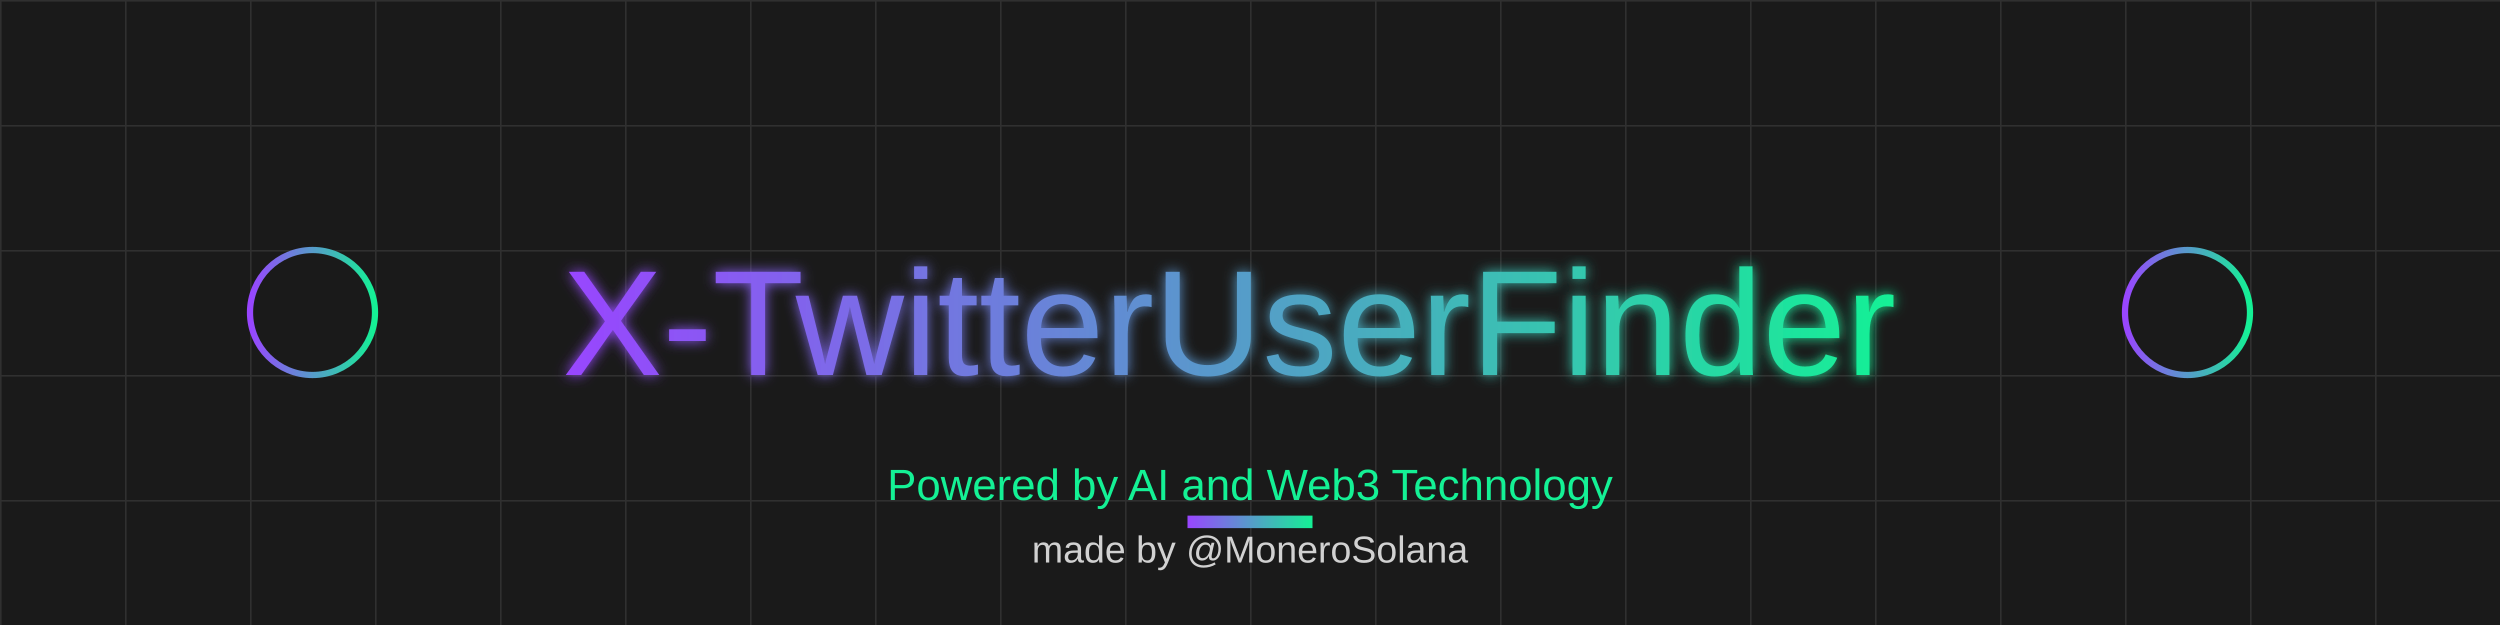
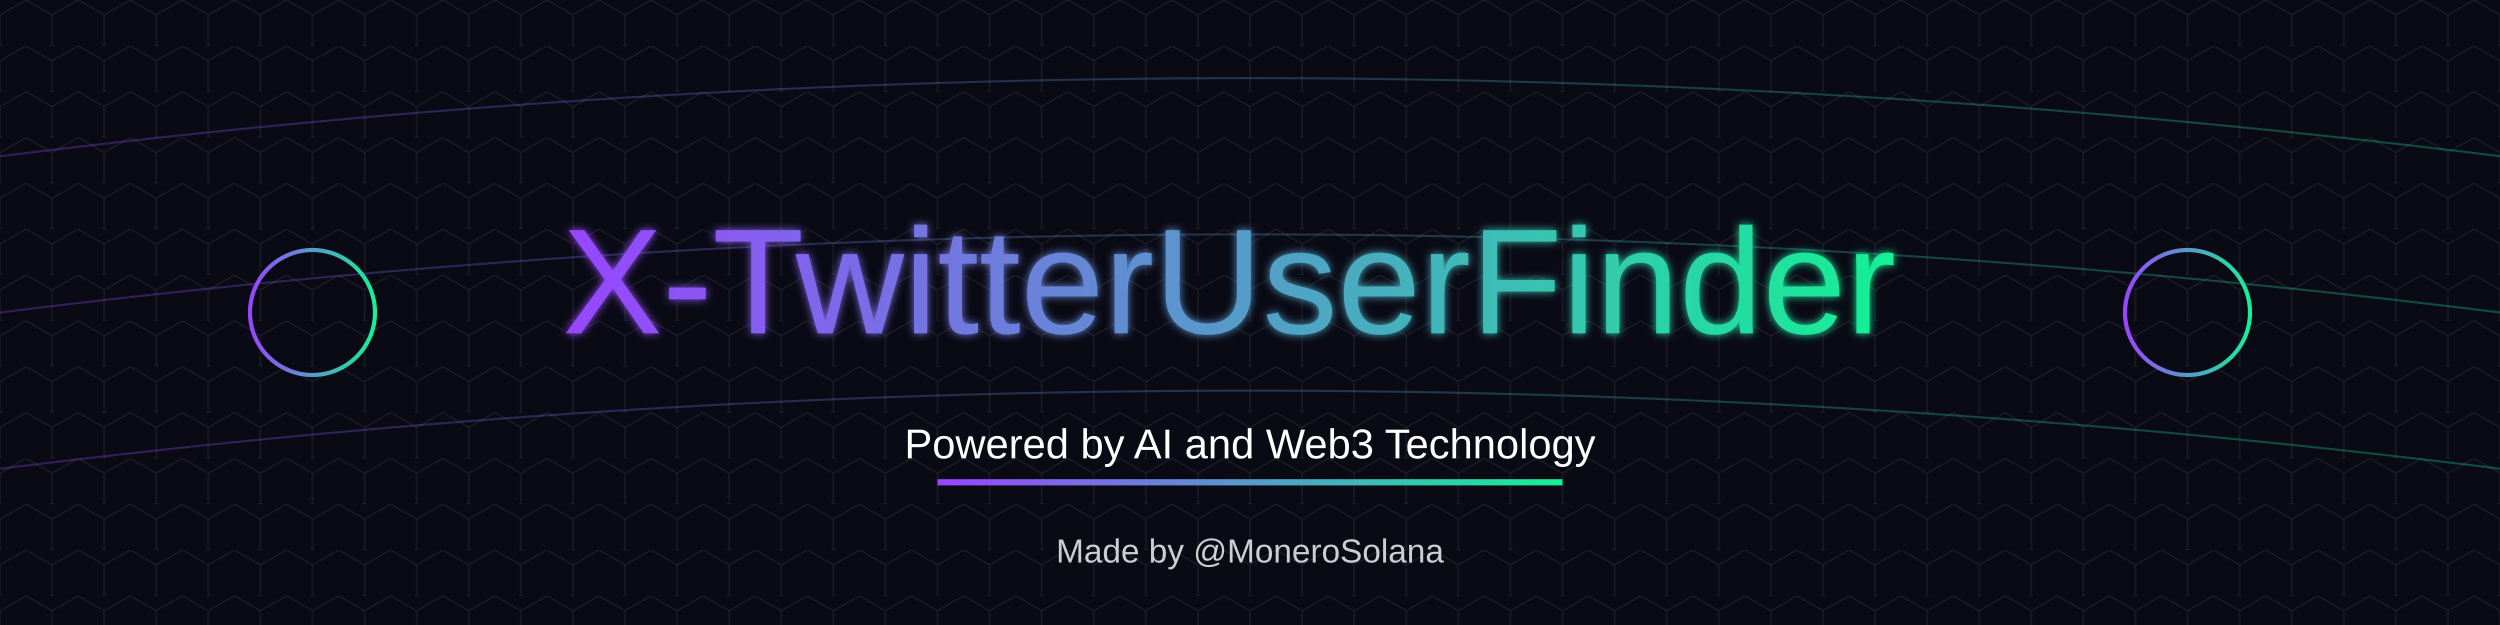
- <svg xmlns="http://www.w3.org/2000/svg" viewBox="0 0 800 200">
+ <svg xmlns="http://www.w3.org/2000/svg" viewBox="0 0 1200 300">
  <defs>
    <linearGradient id="solanaGradient" x1="0%" y1="0%" x2="100%" y2="0%">
      <stop offset="0%" style="stop-color:#9945FF">
        <animate attributeName="stop-color" values="#9945FF;#14F195;#9945FF" dur="8s" repeatCount="indefinite" />
      </stop>
      <stop offset="100%" style="stop-color:#14F195">
        <animate attributeName="stop-color" values="#14F195;#9945FF;#14F195" dur="8s" repeatCount="indefinite" />
      </stop>
    </linearGradient>
-     <pattern id="grid" width="40" height="40" patternUnits="userSpaceOnUse">
-       <path d="M 40 0 L 0 0 0 40" fill="none" stroke="rgba(255,255,255,0.1)" stroke-width="1" />
+     <pattern id="hexagonPattern" width="50" height="44" patternUnits="userSpaceOnUse" patternTransform="scale(0.5)">
+       <path d="M25,0 L50,14.33 L50,43 L25,57.32 L0,43 L0,14.33 Z" fill="none" stroke="rgba(255,255,255,0.1)" stroke-width="1">
+         <animate attributeName="stroke-opacity" values="0.1;0.2;0.1" dur="3s" repeatCount="indefinite" />
+       </path>
    </pattern>
    <filter id="glow">
      <feGaussianBlur stdDeviation="2" result="coloredBlur" />
      <feMerge>
        <feMergeNode in="coloredBlur" />
        <feMergeNode in="SourceGraphic" />
      </feMerge>
    </filter>
  </defs>
-   <rect width="100%" height="100%" fill="#1A1A1A" />
-   <rect width="100%" height="100%" fill="url(#grid)" />
-   <circle cx="100" cy="100" r="20" fill="none" stroke="url(#solanaGradient)" stroke-width="2">
-     <animate attributeName="r" values="20;25;20" dur="3s" repeatCount="indefinite" />
+   <rect width="100%" height="100%" fill="#0A0A15" />
+   <rect width="100%" height="100%" fill="url(#hexagonPattern)" />
+   <g opacity="0.3">
+     <path d="M0,75 Q600,0 1200,75" stroke="url(#solanaGradient)" stroke-width="1" fill="none">
+       <animate attributeName="d" values="M0,75 Q600,0 1200,75;M0,75 Q600,150 1200,75;M0,75 Q600,0 1200,75" dur="10s" repeatCount="indefinite" />
+     </path>
+     <path d="M0,150 Q600,75 1200,150" stroke="url(#solanaGradient)" stroke-width="1" fill="none">
+       <animate attributeName="d" values="M0,150 Q600,75 1200,150;M0,150 Q600,225 1200,150;M0,150 Q600,75 1200,150" dur="8s" repeatCount="indefinite" />
+     </path>
+     <path d="M0,225 Q600,150 1200,225" stroke="url(#solanaGradient)" stroke-width="1" fill="none">
+       <animate attributeName="d" values="M0,225 Q600,150 1200,225;M0,225 Q600,300 1200,225;M0,225 Q600,150 1200,225" dur="12s" repeatCount="indefinite" />
+     </path>
+   </g>
+   <circle cx="150" cy="150" r="30" fill="none" stroke="url(#solanaGradient)" stroke-width="2">
+     <animate attributeName="r" values="30;35;30" dur="3s" repeatCount="indefinite" />
  </circle>
-   <circle cx="700" cy="100" r="20" fill="none" stroke="url(#solanaGradient)" stroke-width="2">
-     <animate attributeName="r" values="25;20;25" dur="3s" repeatCount="indefinite" />
+   <circle cx="1050" cy="150" r="30" fill="none" stroke="url(#solanaGradient)" stroke-width="2">
+     <animate attributeName="r" values="35;30;35" dur="3s" repeatCount="indefinite" />
  </circle>
-   <text x="400" y="120" font-family="Arial, sans-serif" font-size="48" text-anchor="middle" filter="url(#glow)">
+   <text x="600" y="160" font-family="Arial, sans-serif" font-size="72" text-anchor="middle" filter="url(#glow)">
    <tspan fill="url(#solanaGradient)">X-TwitterUserFinder</tspan>
    <animate attributeName="opacity" values="0.8;1;0.8" dur="4s" repeatCount="indefinite" />
  </text>
-   <g transform="translate(380, 140)">
-     <text x="20" y="20" font-family="Arial, sans-serif" font-size="14" fill="#14F195" text-anchor="middle">
+   <g transform="translate(600, 220)">
+     <text x="0" y="0" font-family="Arial, sans-serif" font-size="20" fill="white" text-anchor="middle">
      Powered by AI and Web3 Technology
    </text>
-     <rect x="0" y="25" width="40" height="4" fill="url(#solanaGradient)">
-       <animate attributeName="width" values="0;40;0" dur="2s" repeatCount="indefinite" />
+     <rect x="-150" y="10" width="300" height="3" fill="url(#solanaGradient)">
+       <animate attributeName="width" values="0;300;0" dur="3s" repeatCount="indefinite" />
    </rect>
  </g>
-   <path d="M 50,50 L 750,50" stroke="url(#solanaGradient)" stroke-width="1" fill="none">
-     <animate attributeName="d" values="M 50,50 L 750,50;M 50,55 L 750,45;M 50,50 L 750,50" dur="5s" repeatCount="indefinite" />
-   </path>
-   <path d="M 50,150 L 750,150" stroke="url(#solanaGradient)" stroke-width="1" fill="none">
-     <animate attributeName="d" values="M 50,150 L 750,150;M 50,145 L 750,155;M 50,150 L 750,150" dur="5s" repeatCount="indefinite" />
-   </path>
-   <text x="400" y="180" font-family="Arial, sans-serif" font-size="12" fill="white" text-anchor="middle" opacity="0.8">
-     made by @MoneroSolana
+   <text x="600" y="270" font-family="Arial, sans-serif" font-size="16" fill="white" text-anchor="middle" opacity="0.8">
+     Made by @MoneroSolana
  </text>
</svg>
